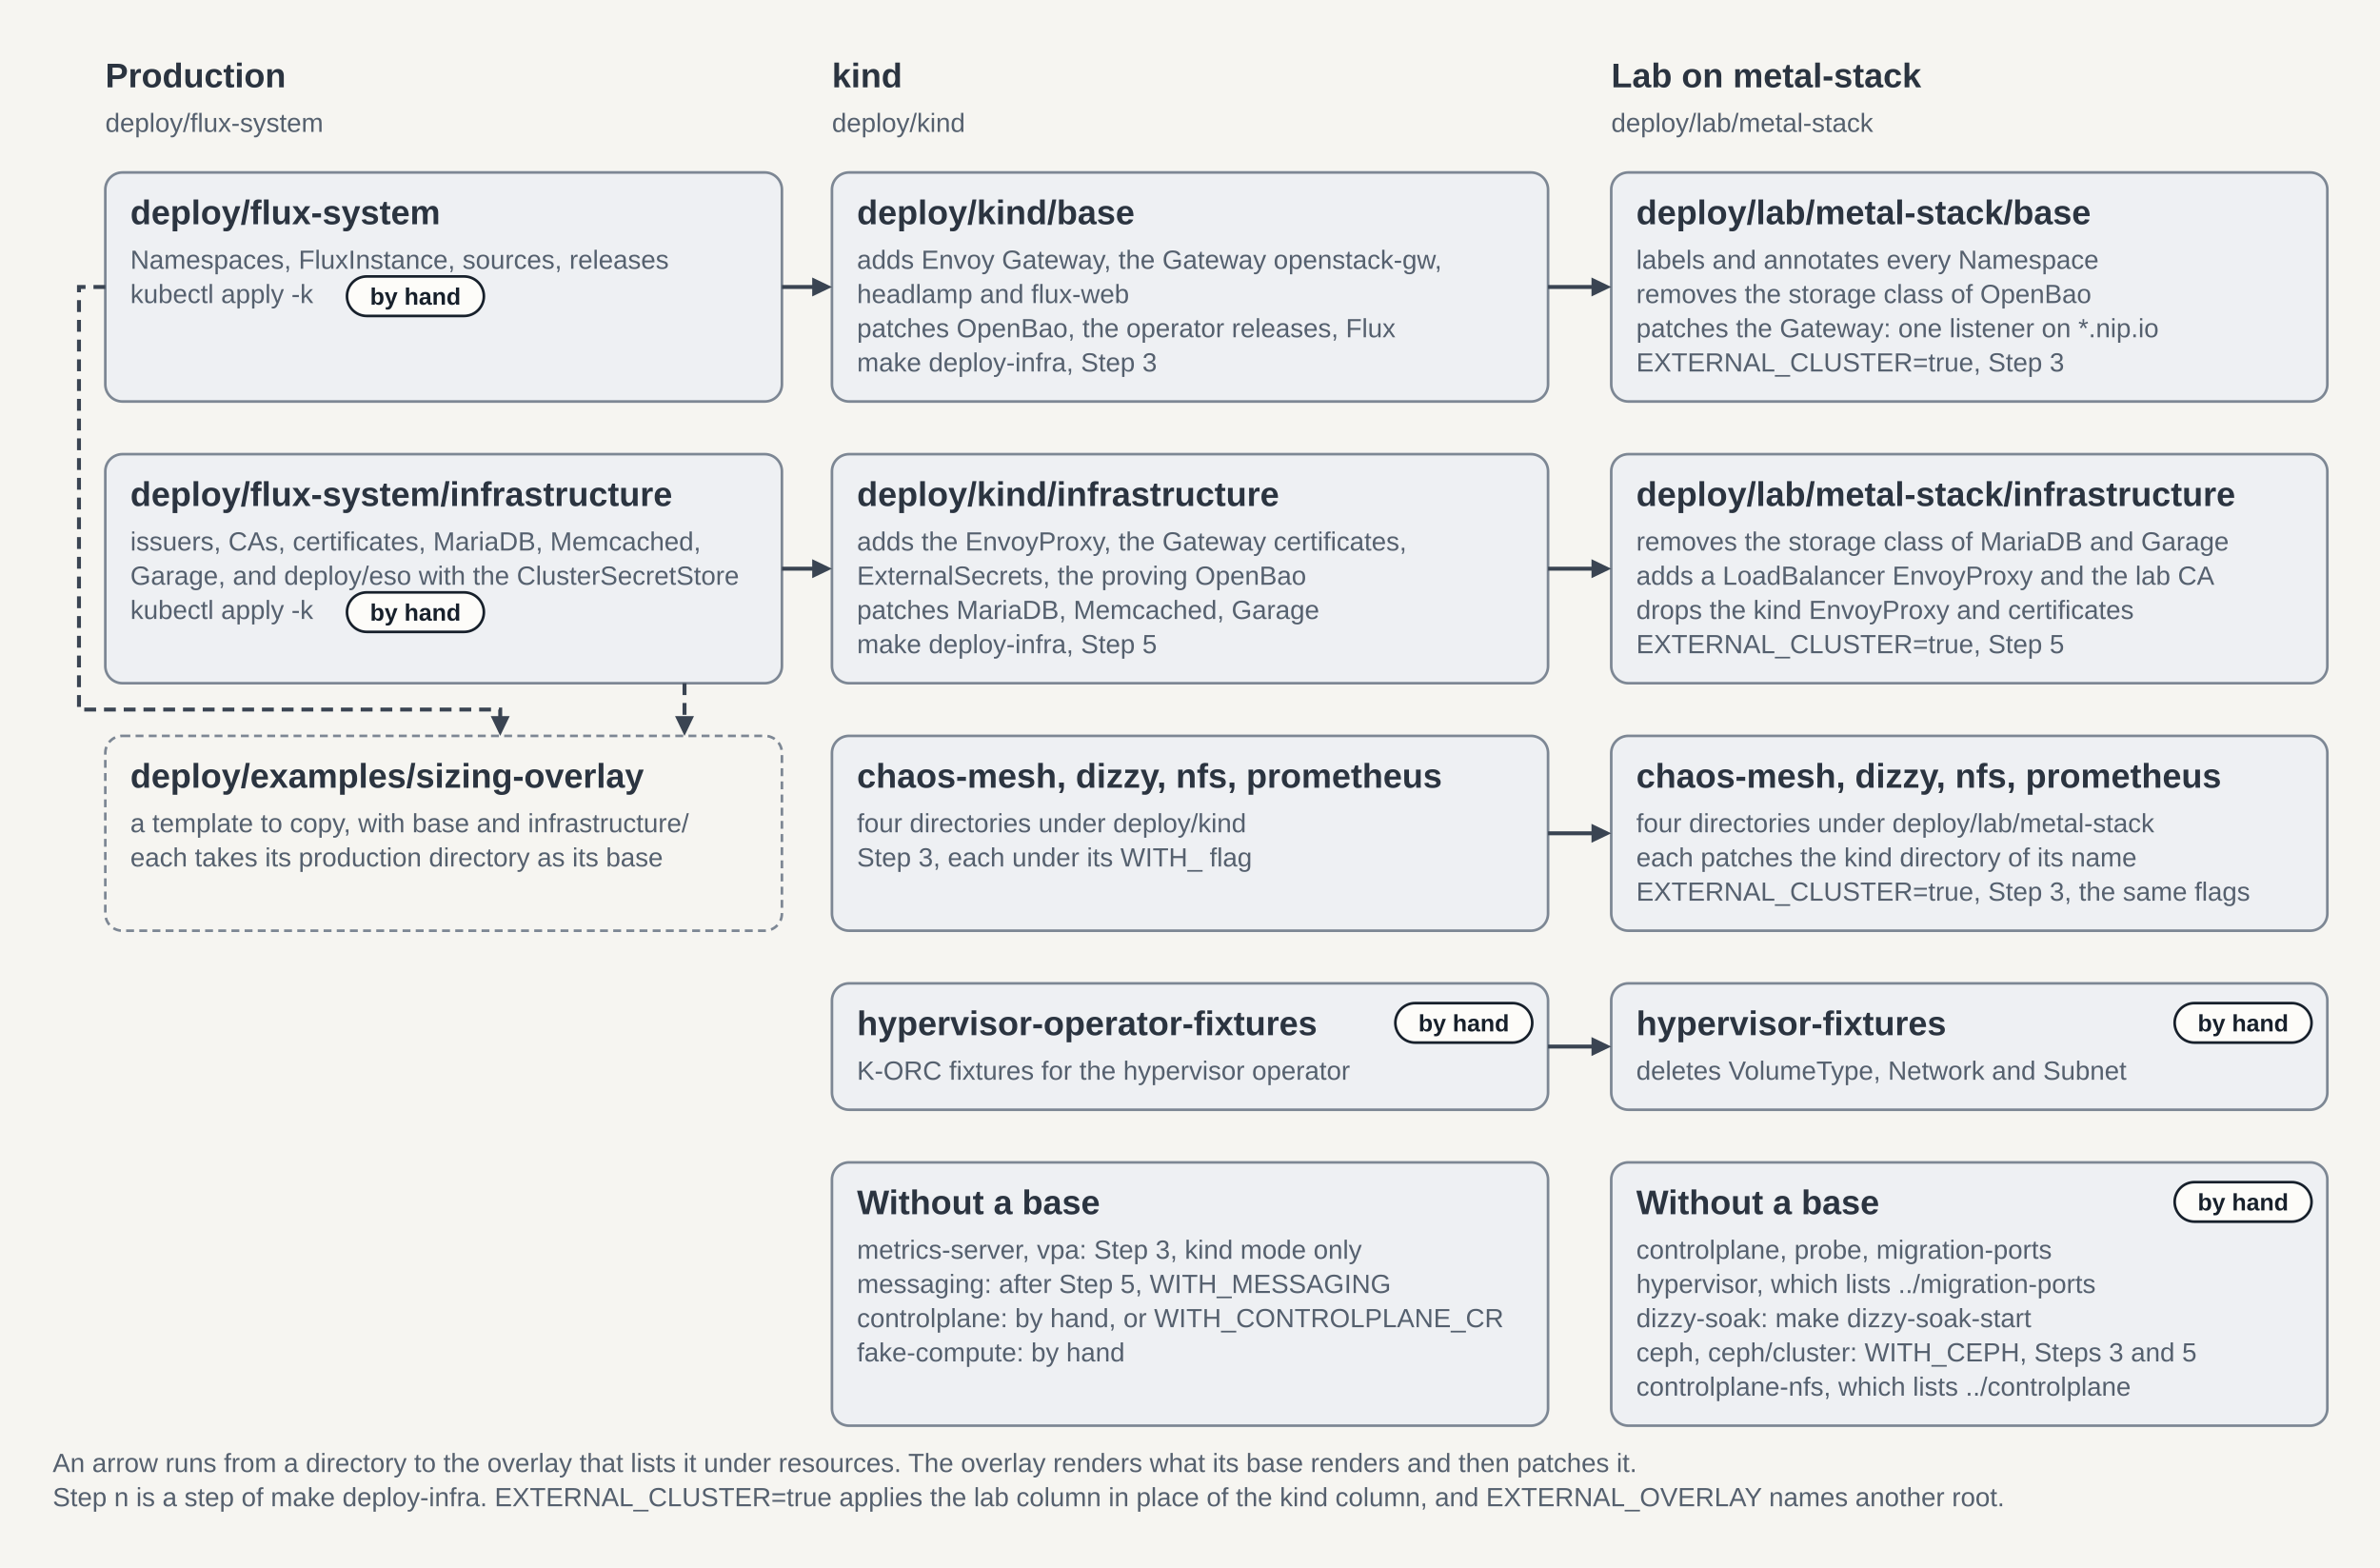
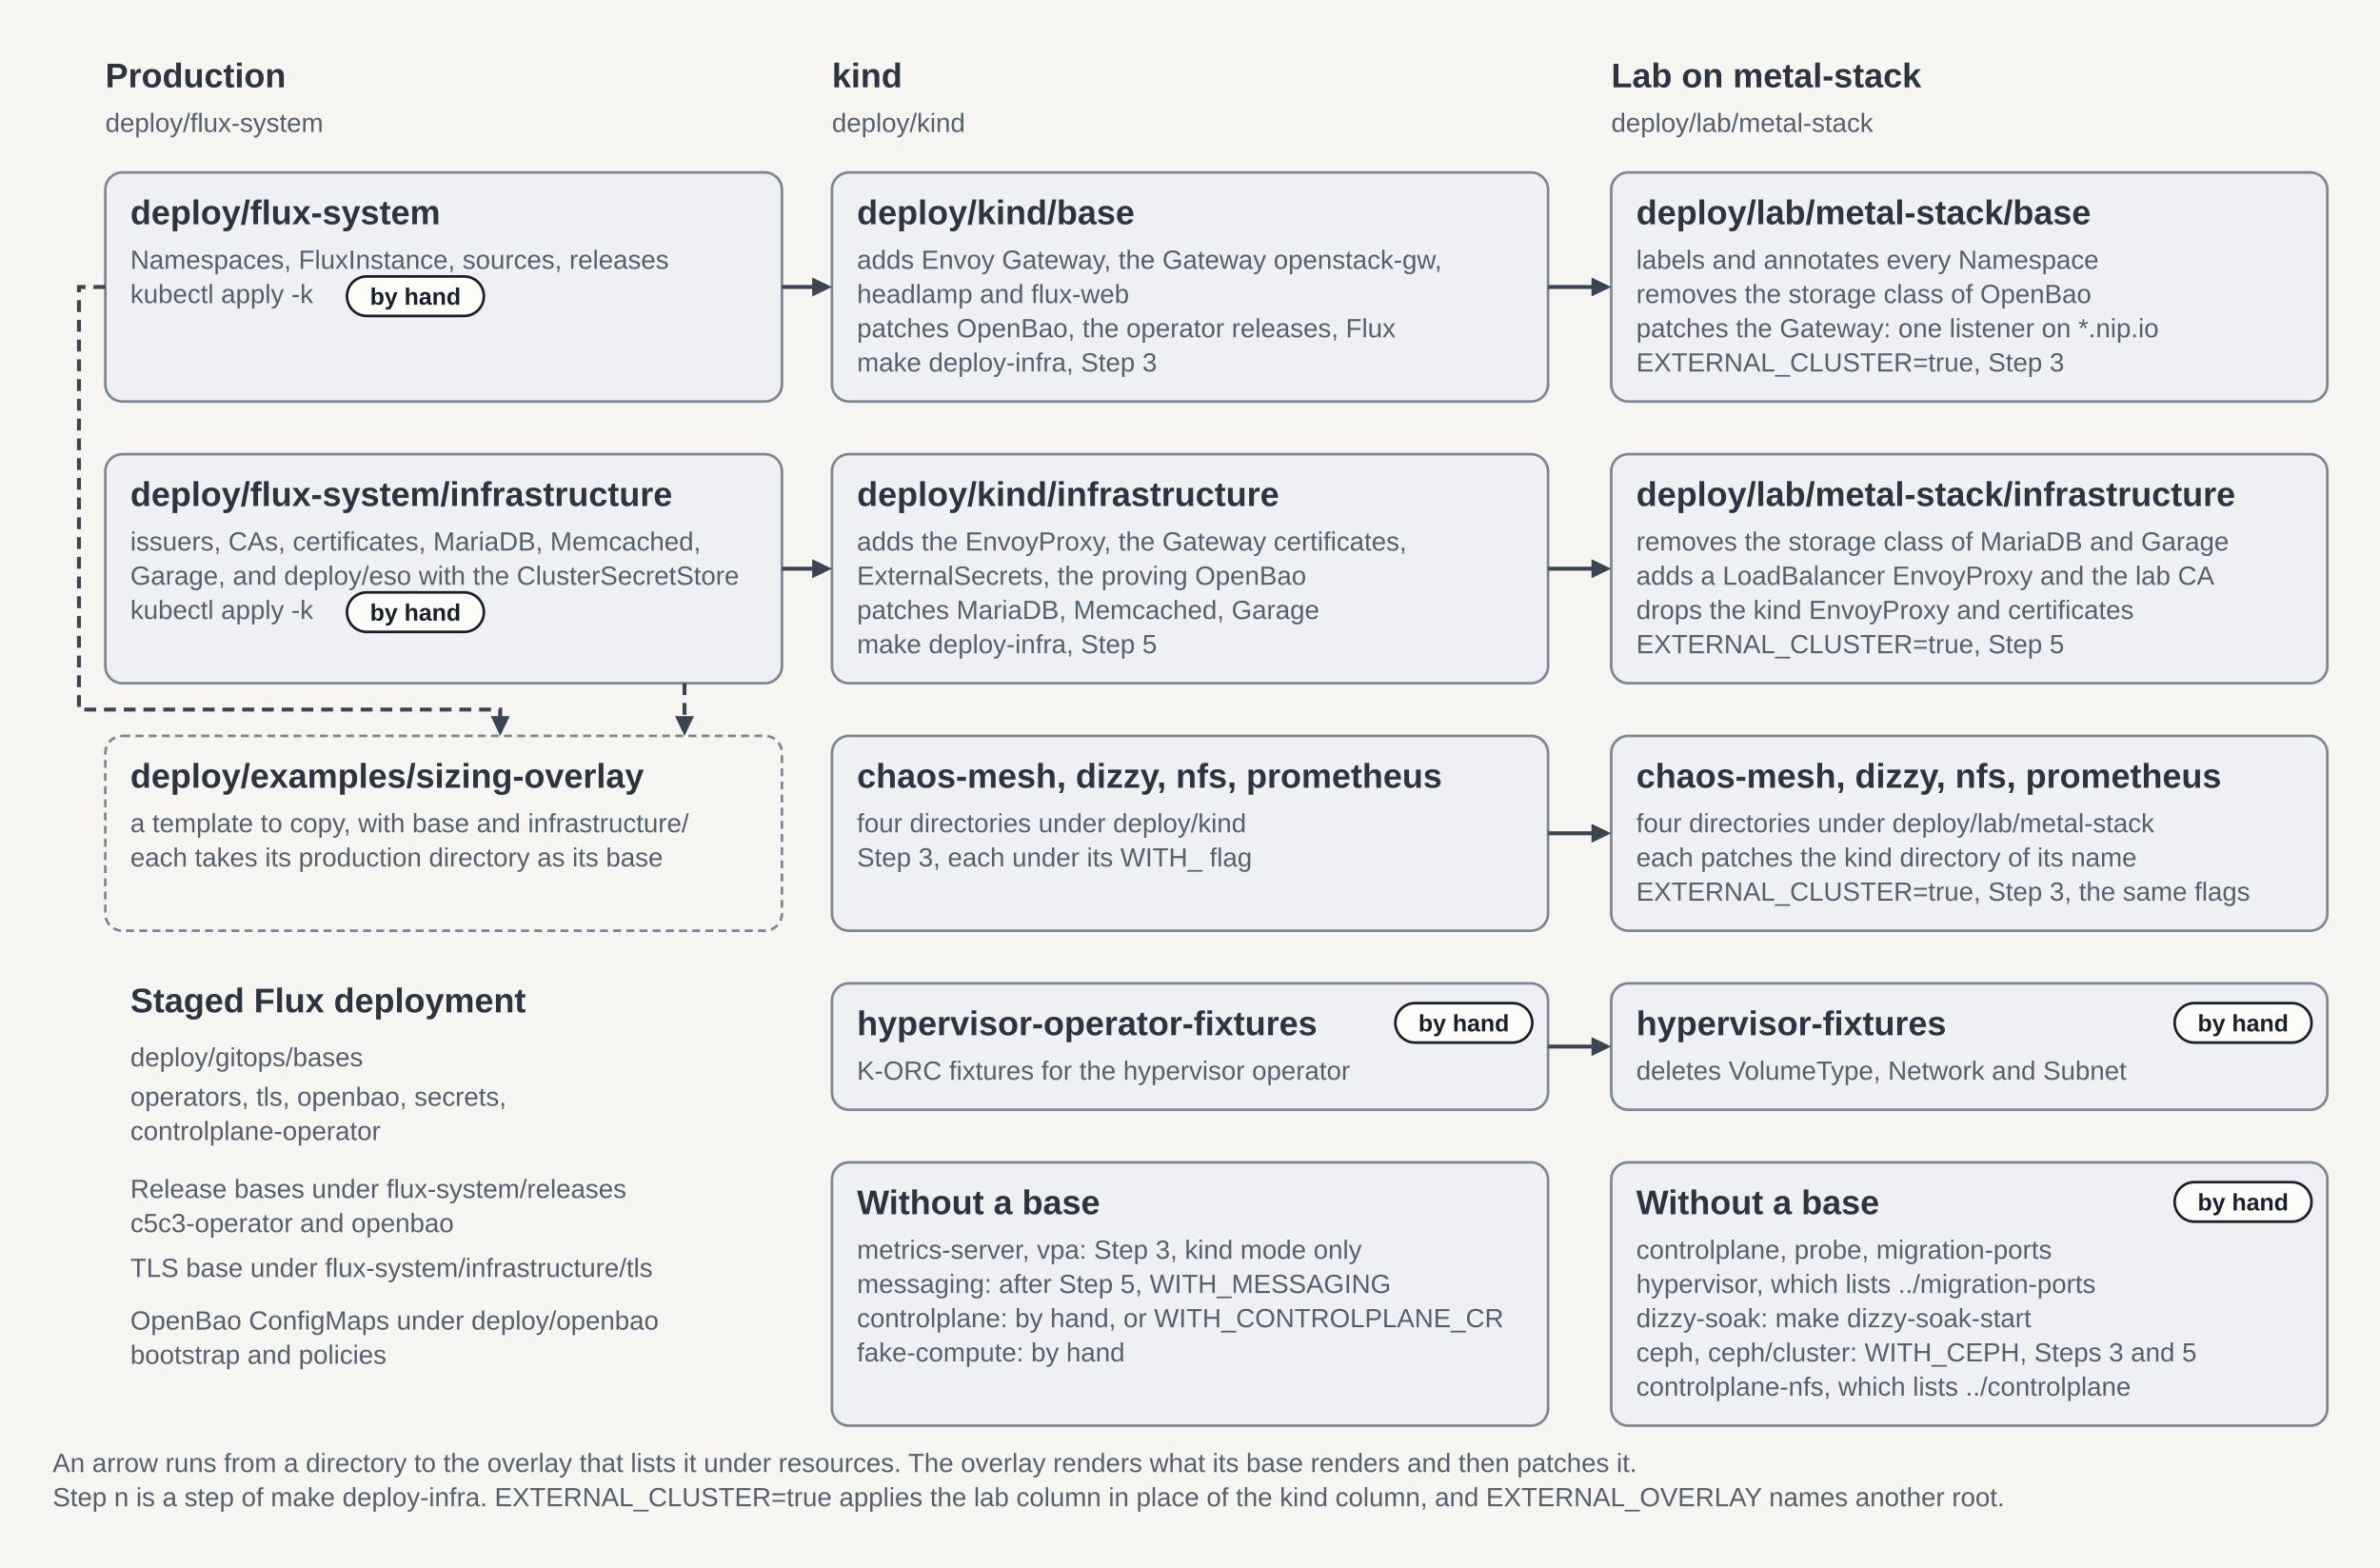
<svg xmlns="http://www.w3.org/2000/svg" width="1808" height="1191" viewBox="0 0 1808 1191" font-family="'IBM Plex Sans', Arial, Helvetica, sans-serif" role="img" aria-label="Overlay inheritance: production, kind, lab">
  <rect width="1808" height="1191" fill="#F6F5F1" />
  <text x="80" y="66.36" font-size="26" font-weight="700" fill="#2B3440">Production</text>
  <text x="80" y="100.2" font-size="20" font-weight="400" fill="#55606E">deploy/flux-system</text>
  <text x="632" y="66.36" font-size="26" font-weight="700" fill="#2B3440">kind</text>
  <text x="632" y="100.2" font-size="20" font-weight="400" fill="#55606E">deploy/kind</text>
  <text x="1224" y="66.36" font-size="26" font-weight="700" fill="#2B3440">Lab on metal-stack</text>
  <text x="1224" y="100.2" font-size="20" font-weight="400" fill="#55606E">deploy/lab/metal-stack</text>
  <rect x="80" y="131" width="514" height="174" rx="13" fill="#EEF0F3" stroke="#7D8794" stroke-width="2" />
  <text x="99" y="170.36" font-size="26" font-weight="700" fill="#2B3440">deploy/flux-system</text>
  <text x="99" y="204.2" font-size="20" font-weight="400" fill="#55606E">Namespaces, FluxInstance, sources, releases</text>
  <text x="99" y="230.2" font-size="20" font-weight="400" fill="#55606E">kubectl apply -k</text>
  <rect x="263.59" y="210" width="104" height="30" rx="15" fill="#FDFCF9" stroke="#17202B" stroke-width="2" />
  <text x="315.59" y="231.48" font-size="18" font-weight="700" fill="#17202B" text-anchor="middle">by hand</text>
  <rect x="632" y="131" width="544" height="174" rx="13" fill="#EEF0F3" stroke="#7D8794" stroke-width="2" />
  <text x="651" y="170.36" font-size="26" font-weight="700" fill="#2B3440">deploy/kind/base</text>
  <text x="651" y="204.2" font-size="20" font-weight="400" fill="#55606E">adds Envoy Gateway, the Gateway openstack-gw,</text>
  <text x="651" y="230.2" font-size="20" font-weight="400" fill="#55606E">headlamp and flux-web</text>
  <text x="651" y="256.2" font-size="20" font-weight="400" fill="#55606E">patches OpenBao, the operator releases, Flux</text>
  <text x="651" y="282.2" font-size="20" font-weight="400" fill="#55606E">make deploy-infra, Step 3</text>
  <rect x="1224" y="131" width="544" height="174" rx="13" fill="#EEF0F3" stroke="#7D8794" stroke-width="2" />
  <text x="1243" y="170.36" font-size="26" font-weight="700" fill="#2B3440">deploy/lab/metal-stack/base</text>
  <text x="1243" y="204.2" font-size="20" font-weight="400" fill="#55606E">labels and annotates every Namespace</text>
  <text x="1243" y="230.2" font-size="20" font-weight="400" fill="#55606E">removes the storage class of OpenBao</text>
  <text x="1243" y="256.2" font-size="20" font-weight="400" fill="#55606E">patches the Gateway: one listener on *.nip.io</text>
  <text x="1243" y="282.2" font-size="20" font-weight="400" fill="#55606E">EXTERNAL_CLUSTER=true, Step 3</text>
  <rect x="80" y="345" width="514" height="174" rx="13" fill="#EEF0F3" stroke="#7D8794" stroke-width="2" />
  <text x="99" y="384.36" font-size="26" font-weight="700" fill="#2B3440">deploy/flux-system/infrastructure</text>
  <text x="99" y="418.2" font-size="20" font-weight="400" fill="#55606E">issuers, CAs, certificates, MariaDB, Memcached,</text>
  <text x="99" y="444.2" font-size="20" font-weight="400" fill="#55606E">Garage, and deploy/eso with the ClusterSecretStore</text>
  <text x="99" y="470.2" font-size="20" font-weight="400" fill="#55606E">kubectl apply -k</text>
  <rect x="263.59" y="450" width="104" height="30" rx="15" fill="#FDFCF9" stroke="#17202B" stroke-width="2" />
  <text x="315.59" y="471.48" font-size="18" font-weight="700" fill="#17202B" text-anchor="middle">by hand</text>
  <rect x="632" y="345" width="544" height="174" rx="13" fill="#EEF0F3" stroke="#7D8794" stroke-width="2" />
  <text x="651" y="384.36" font-size="26" font-weight="700" fill="#2B3440">deploy/kind/infrastructure</text>
  <text x="651" y="418.2" font-size="20" font-weight="400" fill="#55606E">adds the EnvoyProxy, the Gateway certificates,</text>
  <text x="651" y="444.2" font-size="20" font-weight="400" fill="#55606E">ExternalSecrets, the proving OpenBao</text>
  <text x="651" y="470.2" font-size="20" font-weight="400" fill="#55606E">patches MariaDB, Memcached, Garage</text>
  <text x="651" y="496.2" font-size="20" font-weight="400" fill="#55606E">make deploy-infra, Step 5</text>
  <rect x="1224" y="345" width="544" height="174" rx="13" fill="#EEF0F3" stroke="#7D8794" stroke-width="2" />
  <text x="1243" y="384.36" font-size="26" font-weight="700" fill="#2B3440">deploy/lab/metal-stack/infrastructure</text>
  <text x="1243" y="418.2" font-size="20" font-weight="400" fill="#55606E">removes the storage class of MariaDB and Garage</text>
  <text x="1243" y="444.2" font-size="20" font-weight="400" fill="#55606E">adds a LoadBalancer EnvoyProxy and the lab CA</text>
  <text x="1243" y="470.2" font-size="20" font-weight="400" fill="#55606E">drops the kind EnvoyProxy and certificates</text>
  <text x="1243" y="496.2" font-size="20" font-weight="400" fill="#55606E">EXTERNAL_CLUSTER=true, Step 5</text>
  <rect x="80" y="559" width="514" height="148" rx="13" fill="none" stroke="#7D8794" stroke-width="2" stroke-dasharray="6 4" />
  <text x="99" y="598.36" font-size="26" font-weight="700" fill="#2B3440">deploy/examples/sizing-overlay</text>
  <text x="99" y="632.2" font-size="20" font-weight="400" fill="#55606E">a template to copy, with base and infrastructure/</text>
  <text x="99" y="658.2" font-size="20" font-weight="400" fill="#55606E">each takes its production directory as its base</text>
  <rect x="632" y="559" width="544" height="148" rx="13" fill="#EEF0F3" stroke="#7D8794" stroke-width="2" />
  <text x="651" y="598.36" font-size="26" font-weight="700" fill="#2B3440">chaos-mesh, dizzy, nfs, prometheus</text>
  <text x="651" y="632.2" font-size="20" font-weight="400" fill="#55606E">four directories under deploy/kind</text>
  <text x="651" y="658.2" font-size="20" font-weight="400" fill="#55606E">Step 3, each under its WITH_ flag</text>
  <rect x="1224" y="559" width="544" height="148" rx="13" fill="#EEF0F3" stroke="#7D8794" stroke-width="2" />
  <text x="1243" y="598.36" font-size="26" font-weight="700" fill="#2B3440">chaos-mesh, dizzy, nfs, prometheus</text>
  <text x="1243" y="632.2" font-size="20" font-weight="400" fill="#55606E">four directories under deploy/lab/metal-stack</text>
  <text x="1243" y="658.2" font-size="20" font-weight="400" fill="#55606E">each patches the kind directory of its name</text>
  <text x="1243" y="684.2" font-size="20" font-weight="400" fill="#55606E">EXTERNAL_CLUSTER=true, Step 3, the same flags</text>
  <rect x="632" y="747" width="544" height="96" rx="13" fill="#EEF0F3" stroke="#7D8794" stroke-width="2" />
  <text x="651" y="786.36" font-size="26" font-weight="700" fill="#2B3440">hypervisor-operator-fixtures</text>
  <text x="651" y="820.2" font-size="20" font-weight="400" fill="#55606E">K-ORC fixtures for the hypervisor operator</text>
  <rect x="1060" y="762" width="104" height="30" rx="15" fill="#FDFCF9" stroke="#17202B" stroke-width="2" />
  <text x="1112" y="783.48" font-size="18" font-weight="700" fill="#17202B" text-anchor="middle">by hand</text>
  <rect x="1224" y="747" width="544" height="96" rx="13" fill="#EEF0F3" stroke="#7D8794" stroke-width="2" />
  <text x="1243" y="786.36" font-size="26" font-weight="700" fill="#2B3440">hypervisor-fixtures</text>
  <text x="1243" y="820.2" font-size="20" font-weight="400" fill="#55606E">deletes VolumeType, Network and Subnet</text>
  <rect x="1652" y="762" width="104" height="30" rx="15" fill="#FDFCF9" stroke="#17202B" stroke-width="2" />
  <text x="1704" y="783.48" font-size="18" font-weight="700" fill="#17202B" text-anchor="middle">by hand</text>
  <rect x="632" y="883" width="544" height="200" rx="13" fill="#EEF0F3" stroke="#7D8794" stroke-width="2" />
  <text x="651" y="922.36" font-size="26" font-weight="700" fill="#2B3440">Without a base</text>
  <text x="651" y="956.2" font-size="20" font-weight="400" fill="#55606E">metrics-server, vpa: Step 3, kind mode only</text>
  <text x="651" y="982.2" font-size="20" font-weight="400" fill="#55606E">messaging: after Step 5, WITH_MESSAGING</text>
  <text x="651" y="1008.2" font-size="20" font-weight="400" fill="#55606E">controlplane: by hand, or WITH_CONTROLPLANE_CR</text>
  <text x="651" y="1034.2" font-size="20" font-weight="400" fill="#55606E">fake-compute: by hand</text>
  <rect x="1224" y="883" width="544" height="200" rx="13" fill="#EEF0F3" stroke="#7D8794" stroke-width="2" />
  <text x="1243" y="922.36" font-size="26" font-weight="700" fill="#2B3440">Without a base</text>
  <text x="1243" y="956.2" font-size="20" font-weight="400" fill="#55606E">controlplane, probe, migration-ports</text>
  <text x="1243" y="982.2" font-size="20" font-weight="400" fill="#55606E">hypervisor, which lists ../migration-ports</text>
  <text x="1243" y="1008.2" font-size="20" font-weight="400" fill="#55606E">dizzy-soak: make dizzy-soak-start</text>
  <text x="1243" y="1034.2" font-size="20" font-weight="400" fill="#55606E">ceph, ceph/cluster: WITH_CEPH, Steps 3 and 5</text>
  <text x="1243" y="1060.2" font-size="20" font-weight="400" fill="#55606E">controlplane-nfs, which lists ../controlplane</text>
  <rect x="1652" y="898" width="104" height="30" rx="15" fill="#FDFCF9" stroke="#17202B" stroke-width="2" />
  <text x="1704" y="919.48" font-size="18" font-weight="700" fill="#17202B" text-anchor="middle">by hand</text>
  <polyline points="594,218 621.5,218" fill="none" stroke="#3A4452" stroke-width="3" />
  <polygon points="632,218 617,225.2 617,210.8" fill="#3A4452" />
  <polyline points="1176,218 1213.5,218" fill="none" stroke="#3A4452" stroke-width="3" />
  <polygon points="1224,218 1209,225.2 1209,210.8" fill="#3A4452" />
  <polyline points="594,432 621.5,432" fill="none" stroke="#3A4452" stroke-width="3" />
  <polygon points="632,432 617,439.2 617,424.8" fill="#3A4452" />
  <polyline points="1176,432 1213.5,432" fill="none" stroke="#3A4452" stroke-width="3" />
  <polygon points="1224,432 1209,439.2 1209,424.8" fill="#3A4452" />
  <polyline points="1176,633 1213.5,633" fill="none" stroke="#3A4452" stroke-width="3" />
  <polygon points="1224,633 1209,640.2 1209,625.8" fill="#3A4452" />
  <polyline points="1176,795 1213.5,795" fill="none" stroke="#3A4452" stroke-width="3" />
  <polygon points="1224,795 1209,802.2 1209,787.8" fill="#3A4452" />
  <polyline points="80,218 60,218 60,539 380,539 380,548.5" fill="none" stroke="#3A4452" stroke-width="3" stroke-dasharray="9 6" />
  <polygon points="380,559 372.8,544 387.2,544" fill="#3A4452" />
  <polyline points="520,519 520,548.5" fill="none" stroke="#3A4452" stroke-width="3" stroke-dasharray="9 6" />
  <polygon points="520,559 512.8,544 527.2,544" fill="#3A4452" />
  <text x="40" y="1118.2" font-size="20" font-weight="400" fill="#55606E">An arrow runs from a directory to the overlay that lists it under resources. The overlay renders what its base renders and then patches it.</text>
  <text x="40" y="1144.2" font-size="20" font-weight="400" fill="#55606E">Step n is a step of make deploy-infra. EXTERNAL_CLUSTER=true applies the lab column in place of the kind column, and EXTERNAL_OVERLAY names another root.</text>
+   <text x="99" y="769" font-size="26" font-weight="700" fill="#2B3440">Staged Flux deployment</text>
+   <text x="99" y="810" font-size="20" font-weight="400" fill="#55606E">deploy/gitops/bases</text>
+   <text x="99" y="840" font-size="20" font-weight="400" fill="#55606E">operators, tls, openbao, secrets,</text>
+   <text x="99" y="866" font-size="20" font-weight="400" fill="#55606E">controlplane-operator</text>
+   <text x="99" y="910" font-size="20" font-weight="400" fill="#55606E">Release bases under flux-system/releases</text>
+   <text x="99" y="936" font-size="20" font-weight="400" fill="#55606E">c5c3-operator and openbao</text>
+   <text x="99" y="970" font-size="20" font-weight="400" fill="#55606E">TLS base under flux-system/infrastructure/tls</text>
+   <text x="99" y="1010" font-size="20" font-weight="400" fill="#55606E">OpenBao ConfigMaps under deploy/openbao</text>
+   <text x="99" y="1036" font-size="20" font-weight="400" fill="#55606E">bootstrap and policies</text>
</svg>
